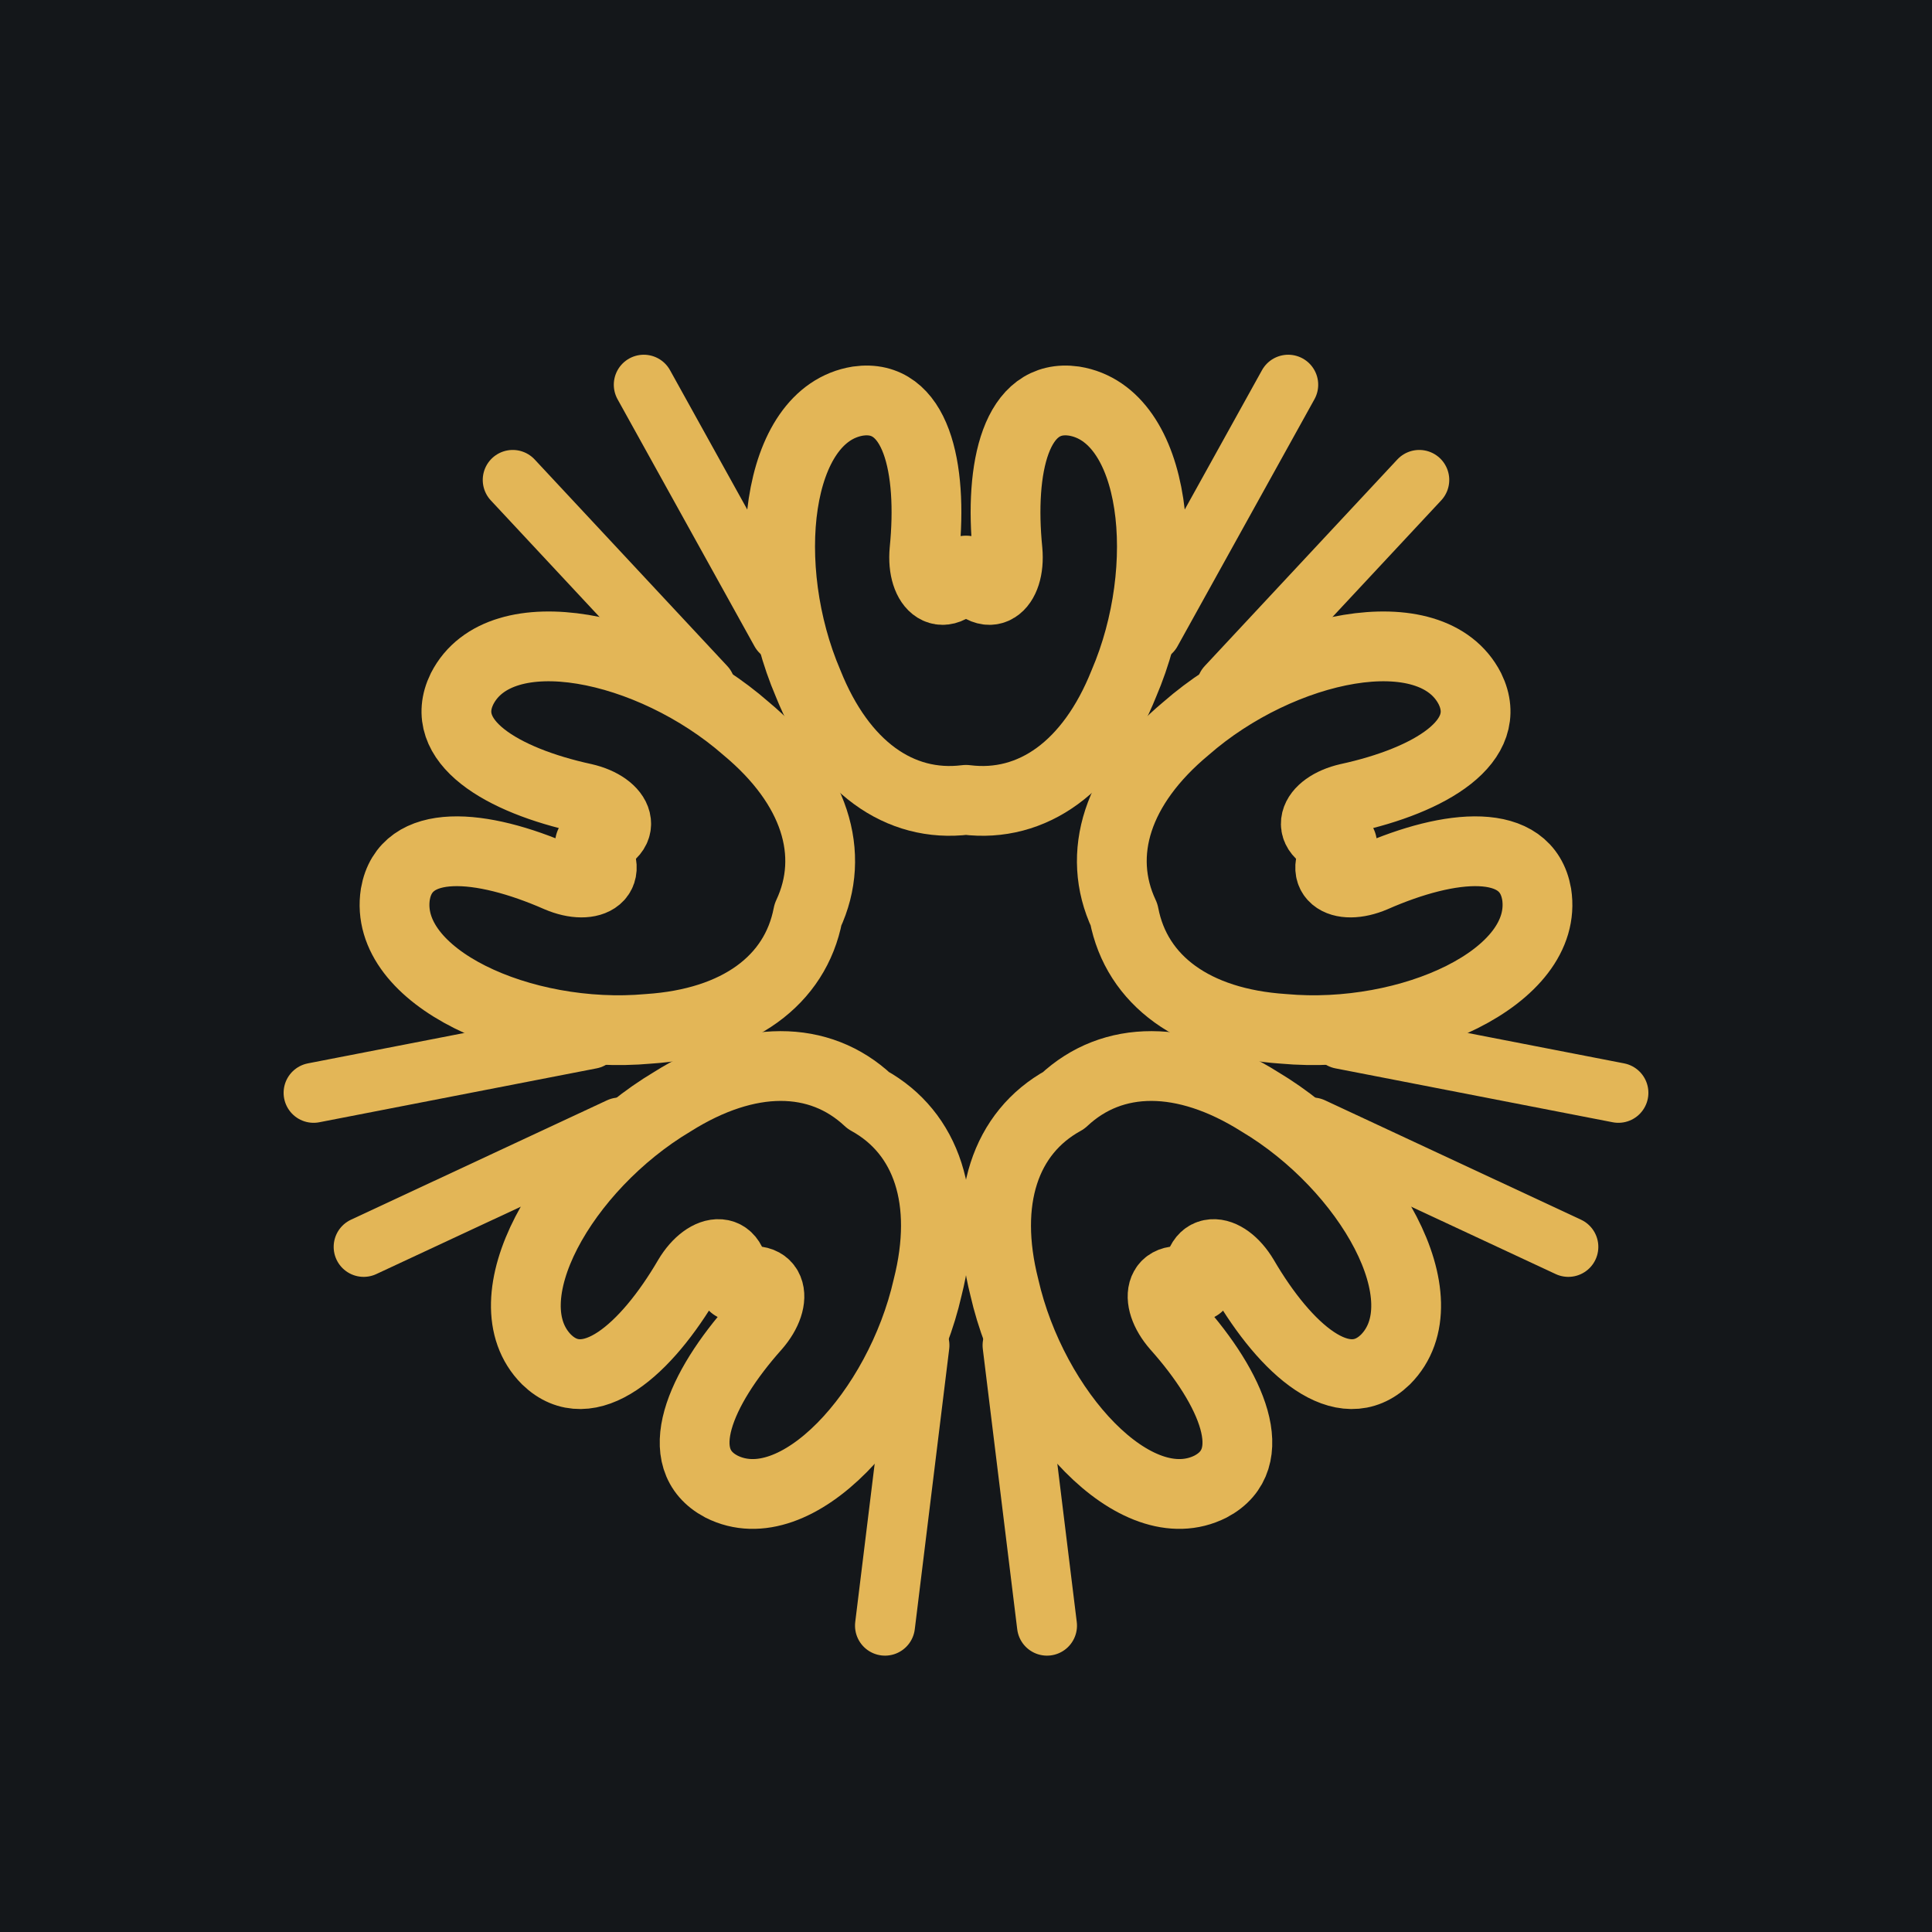
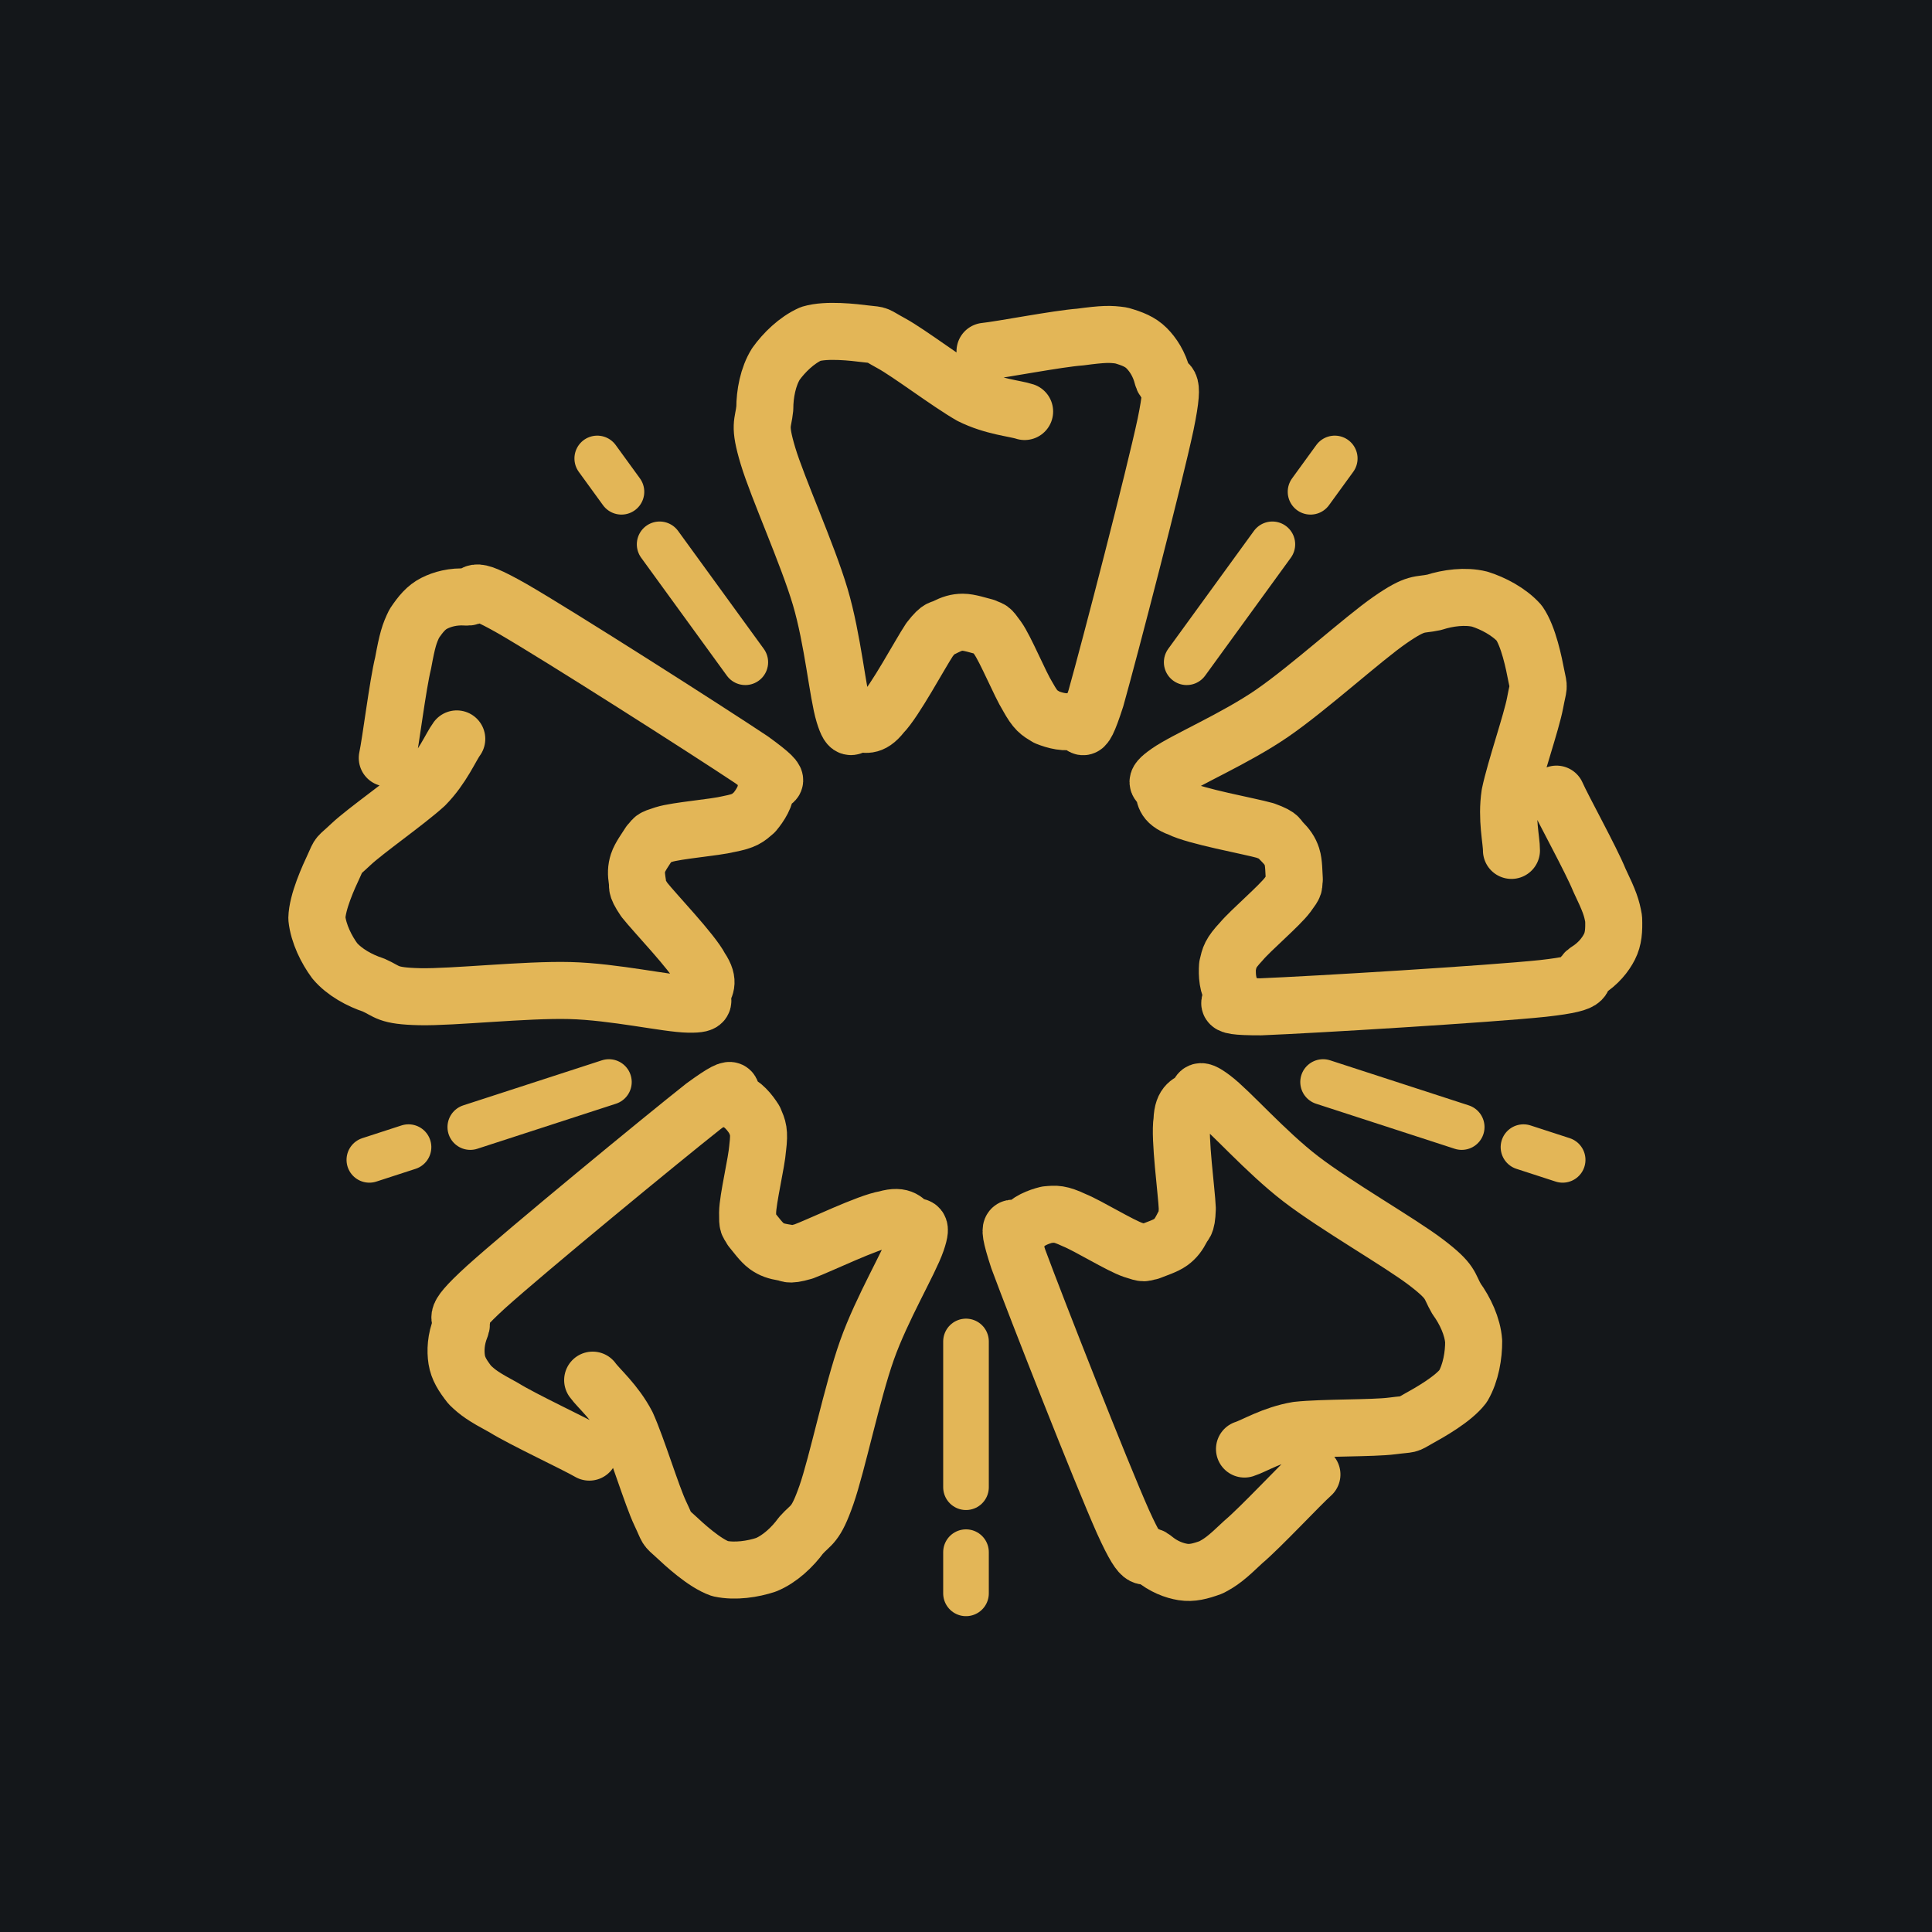
<svg xmlns="http://www.w3.org/2000/svg" viewBox="0 0 100 100" width="100" height="100">
  <rect width="100" height="100" fill="#14171a" />
-   <g transform="translate(50 50) scale(0.86) translate(-50 -50)" fill="none" stroke="#e3b657" stroke-width="4.2" stroke-linecap="round" stroke-linejoin="round">
-     <path d="M50 40 C46 40.5 42.5 38 40.5 33 C37.5 26 38.5 16.8 43.5 16 C47 15.5 48 20 47.5 25 C47.3 27.2 48.7 28.4 50 26.2 C51.3 28.4 52.7 27.2 52.5 25 C52 20 53 15.5 56.5 16 C61.5 16.8 62.5 26 59.5 33 C57.5 38 54 40.5 50 40 Z" transform="rotate(0 50 50)" />
-     <path d="M50 40 C46 40.5 42.5 38 40.5 33 C37.5 26 38.5 16.8 43.5 16 C47 15.5 48 20 47.5 25 C47.3 27.2 48.7 28.4 50 26.2 C51.3 28.4 52.7 27.2 52.5 25 C52 20 53 15.5 56.5 16 C61.5 16.8 62.5 26 59.5 33 C57.5 38 54 40.5 50 40 Z" transform="rotate(72 50 50)" />
-     <path d="M50 40 C46 40.5 42.5 38 40.5 33 C37.5 26 38.5 16.8 43.5 16 C47 15.5 48 20 47.5 25 C47.3 27.2 48.7 28.4 50 26.2 C51.3 28.4 52.7 27.2 52.5 25 C52 20 53 15.5 56.5 16 C61.5 16.8 62.5 26 59.5 33 C57.5 38 54 40.5 50 40 Z" transform="rotate(144 50 50)" />
-     <path d="M50 40 C46 40.5 42.5 38 40.5 33 C37.5 26 38.5 16.8 43.5 16 C47 15.5 48 20 47.5 25 C47.3 27.2 48.7 28.4 50 26.2 C51.3 28.4 52.7 27.2 52.5 25 C52 20 53 15.5 56.5 16 C61.5 16.8 62.5 26 59.5 33 C57.5 38 54 40.5 50 40 Z" transform="rotate(216 50 50)" />
-     <path d="M50 40 C46 40.5 42.5 38 40.5 33 C37.5 26 38.5 16.8 43.5 16 C47 15.5 48 20 47.5 25 C47.3 27.2 48.7 28.4 50 26.2 C51.3 28.4 52.7 27.2 52.5 25 C52 20 53 15.5 56.5 16 C61.5 16.8 62.5 26 59.5 33 C57.5 38 54 40.5 50 40 Z" transform="rotate(288 50 50)" />
-     <g transform="rotate(36 50 50)" stroke-width="3.61">
-       <path d="M50 27 V10" transform="rotate(-7 50 50)" />
-       <path d="M50 27 V10" transform="rotate(7 50 50)" />
+   <g transform="translate(50 50) scale(0.82) translate(-50 -50)" fill="none" stroke="#e3b657" stroke-width="3.6" stroke-linecap="round" stroke-linejoin="round">
+     <path d="M51.2 11.2 C52.2 11.1 55.8 10.4 57.2 10.3 C58.7 10.1 59.1 10.1 59.8 10.2 C60.5 10.4 61 10.6 61.4 11 C61.8 11.4 62.2 12 62.4 12.8 C62.6 13.6 63.3 12.4 62.6 15.8 C61.9 19.1 59.1 29.9 58.2 33.1 C57.2 36.2 57.4 34.3 56.9 34.5 C56.3 34.7 55.6 34.5 55.1 34.3 C54.6 34 54.4 33.9 53.9 33 C53.4 32.2 52.5 30 52 29.3 C51.5 28.6 51.6 28.8 51.2 28.6 C50.8 28.5 50.2 28.3 49.8 28.3 C49.4 28.3 49.1 28.4 48.7 28.6 C48.4 28.8 48.4 28.5 47.7 29.4 C47.1 30.3 45.5 33.3 44.7 34.1 C44 35 43.6 34.7 43.2 34.7 C42.8 34.7 42.7 35.4 42.3 34.1 C41.9 32.8 41.6 29.4 40.8 26.7 C40 24 38.1 19.8 37.5 17.8 C36.9 15.8 37.2 15.8 37.3 14.8 C37.3 13.9 37.5 12.8 38 12 C38.5 11.3 39.3 10.5 40.2 10.1 C41.2 9.8 42.9 10 43.7 10.1 C44.6 10.2 44.2 10.1 45.3 10.7 C46.4 11.3 48.9 13.2 50.3 14 C51.7 14.7 53.1 14.8 53.7 15" transform="rotate(0 50 50)" />
+     <path d="M51.2 11.2 C52.2 11.1 55.8 10.4 57.2 10.3 C58.7 10.1 59.1 10.1 59.8 10.2 C60.5 10.4 61 10.6 61.4 11 C61.8 11.4 62.2 12 62.4 12.8 C62.6 13.6 63.3 12.4 62.6 15.8 C61.9 19.1 59.1 29.9 58.2 33.1 C57.2 36.2 57.4 34.3 56.9 34.5 C56.3 34.7 55.6 34.5 55.1 34.3 C54.6 34 54.4 33.9 53.9 33 C53.4 32.2 52.5 30 52 29.3 C51.5 28.6 51.6 28.8 51.2 28.6 C50.8 28.5 50.2 28.3 49.8 28.3 C49.4 28.3 49.1 28.4 48.7 28.6 C48.4 28.8 48.4 28.5 47.7 29.4 C47.1 30.3 45.5 33.3 44.7 34.1 C44 35 43.6 34.7 43.2 34.7 C42.8 34.7 42.7 35.4 42.3 34.1 C41.9 32.8 41.6 29.4 40.8 26.7 C40 24 38.1 19.8 37.5 17.8 C36.9 15.8 37.2 15.8 37.3 14.8 C37.3 13.9 37.5 12.8 38 12 C38.5 11.3 39.3 10.5 40.2 10.1 C41.2 9.8 42.9 10 43.7 10.1 C44.6 10.2 44.2 10.1 45.3 10.7 C46.4 11.3 48.9 13.2 50.3 14 C51.7 14.7 53.1 14.8 53.7 15" transform="rotate(72 50 50)" />
+     <path d="M51.2 11.2 C52.2 11.1 55.8 10.4 57.2 10.3 C58.7 10.1 59.1 10.1 59.8 10.2 C60.5 10.4 61 10.6 61.4 11 C61.8 11.4 62.2 12 62.4 12.8 C62.6 13.6 63.3 12.4 62.6 15.8 C61.9 19.1 59.1 29.9 58.2 33.1 C57.2 36.2 57.4 34.3 56.9 34.5 C56.3 34.7 55.6 34.5 55.1 34.3 C54.6 34 54.4 33.9 53.9 33 C53.4 32.2 52.5 30 52 29.3 C51.5 28.6 51.6 28.8 51.2 28.6 C50.8 28.5 50.2 28.3 49.8 28.3 C49.4 28.3 49.1 28.4 48.7 28.6 C48.4 28.8 48.4 28.5 47.7 29.4 C47.1 30.3 45.5 33.3 44.7 34.1 C44 35 43.6 34.7 43.2 34.7 C42.8 34.7 42.7 35.4 42.3 34.1 C41.9 32.8 41.6 29.4 40.8 26.7 C40 24 38.1 19.8 37.5 17.8 C36.9 15.8 37.2 15.8 37.3 14.8 C37.3 13.9 37.5 12.8 38 12 C38.5 11.3 39.3 10.5 40.2 10.1 C41.2 9.8 42.9 10 43.7 10.1 C44.6 10.2 44.2 10.1 45.3 10.7 C46.4 11.3 48.9 13.2 50.3 14 C51.7 14.7 53.1 14.8 53.7 15" transform="rotate(144 50 50)" />
+     <path d="M51.2 11.2 C52.2 11.1 55.8 10.4 57.2 10.3 C58.7 10.1 59.1 10.1 59.8 10.2 C60.5 10.4 61 10.6 61.4 11 C61.8 11.4 62.2 12 62.4 12.8 C62.6 13.6 63.3 12.4 62.6 15.8 C61.9 19.1 59.1 29.9 58.2 33.1 C57.2 36.2 57.4 34.3 56.9 34.5 C56.3 34.7 55.6 34.5 55.1 34.3 C54.6 34 54.4 33.9 53.9 33 C53.4 32.2 52.5 30 52 29.3 C51.5 28.6 51.6 28.8 51.2 28.6 C50.8 28.5 50.2 28.3 49.8 28.3 C49.4 28.3 49.1 28.4 48.7 28.6 C48.4 28.8 48.4 28.5 47.7 29.4 C47.1 30.3 45.5 33.3 44.7 34.1 C44 35 43.6 34.7 43.2 34.7 C42.8 34.7 42.7 35.4 42.3 34.1 C41.9 32.8 41.6 29.4 40.8 26.7 C40 24 38.1 19.8 37.5 17.8 C36.9 15.8 37.2 15.8 37.3 14.8 C37.3 13.9 37.5 12.8 38 12 C38.5 11.3 39.3 10.5 40.2 10.1 C41.2 9.8 42.9 10 43.7 10.1 C44.6 10.2 44.2 10.1 45.3 10.7 C46.4 11.3 48.9 13.2 50.3 14 C51.7 14.7 53.1 14.8 53.7 15" transform="rotate(216 50 50)" />
+     <path d="M51.2 11.2 C52.2 11.1 55.8 10.4 57.2 10.3 C58.7 10.1 59.1 10.1 59.8 10.2 C60.5 10.4 61 10.6 61.4 11 C61.8 11.4 62.2 12 62.4 12.8 C62.6 13.6 63.3 12.4 62.6 15.8 C61.9 19.1 59.1 29.9 58.2 33.1 C57.2 36.2 57.4 34.3 56.9 34.5 C56.3 34.7 55.6 34.5 55.1 34.3 C54.6 34 54.4 33.9 53.9 33 C53.4 32.2 52.5 30 52 29.3 C51.5 28.6 51.6 28.8 51.2 28.6 C50.8 28.5 50.2 28.3 49.8 28.3 C49.4 28.3 49.1 28.4 48.7 28.6 C48.4 28.8 48.4 28.5 47.7 29.4 C47.1 30.3 45.5 33.3 44.7 34.1 C44 35 43.6 34.7 43.2 34.7 C42.8 34.7 42.7 35.4 42.3 34.1 C41.9 32.8 41.6 29.4 40.8 26.7 C40 24 38.1 19.8 37.5 17.8 C36.9 15.8 37.2 15.8 37.3 14.8 C37.3 13.9 37.5 12.8 38 12 C38.5 11.3 39.3 10.5 40.2 10.1 C41.2 9.8 42.9 10 43.7 10.1 C44.6 10.2 44.2 10.1 45.3 10.7 C46.4 11.3 48.9 13.2 50.3 14 C51.7 14.7 53.1 14.8 53.7 15" transform="rotate(288 50 50)" />
+     <g transform="rotate(36 50 50)" stroke-width="2.88">
+       <path d="M50 26.3 V17.1" />
+       <path d="M50 13 V10.4" />
    </g>
-     <g transform="rotate(108 50 50)" stroke-width="3.61">
-       <path d="M50 27 V10" transform="rotate(-7 50 50)" />
-       <path d="M50 27 V10" transform="rotate(7 50 50)" />
+     <g transform="rotate(108 50 50)" stroke-width="2.88">
+       <path d="M50 26.3 V17.1" />
+       <path d="M50 13 V10.4" />
    </g>
-     <g transform="rotate(180 50 50)" stroke-width="3.61">
-       <path d="M50 27 V10" transform="rotate(-7 50 50)" />
-       <path d="M50 27 V10" transform="rotate(7 50 50)" />
+     <g transform="rotate(180 50 50)" stroke-width="2.88">
+       <path d="M50 26.3 V17.1" />
+       <path d="M50 13 V10.4" />
    </g>
-     <g transform="rotate(252 50 50)" stroke-width="3.61">
-       <path d="M50 27 V10" transform="rotate(-7 50 50)" />
-       <path d="M50 27 V10" transform="rotate(7 50 50)" />
+     <g transform="rotate(252 50 50)" stroke-width="2.88">
+       <path d="M50 26.3 V17.1" />
+       <path d="M50 13 V10.4" />
    </g>
-     <g transform="rotate(324 50 50)" stroke-width="3.61">
-       <path d="M50 27 V10" transform="rotate(-7 50 50)" />
-       <path d="M50 27 V10" transform="rotate(7 50 50)" />
+     <g transform="rotate(324 50 50)" stroke-width="2.88">
+       <path d="M50 26.3 V17.1" />
+       <path d="M50 13 V10.4" />
    </g>
  </g>
</svg>
